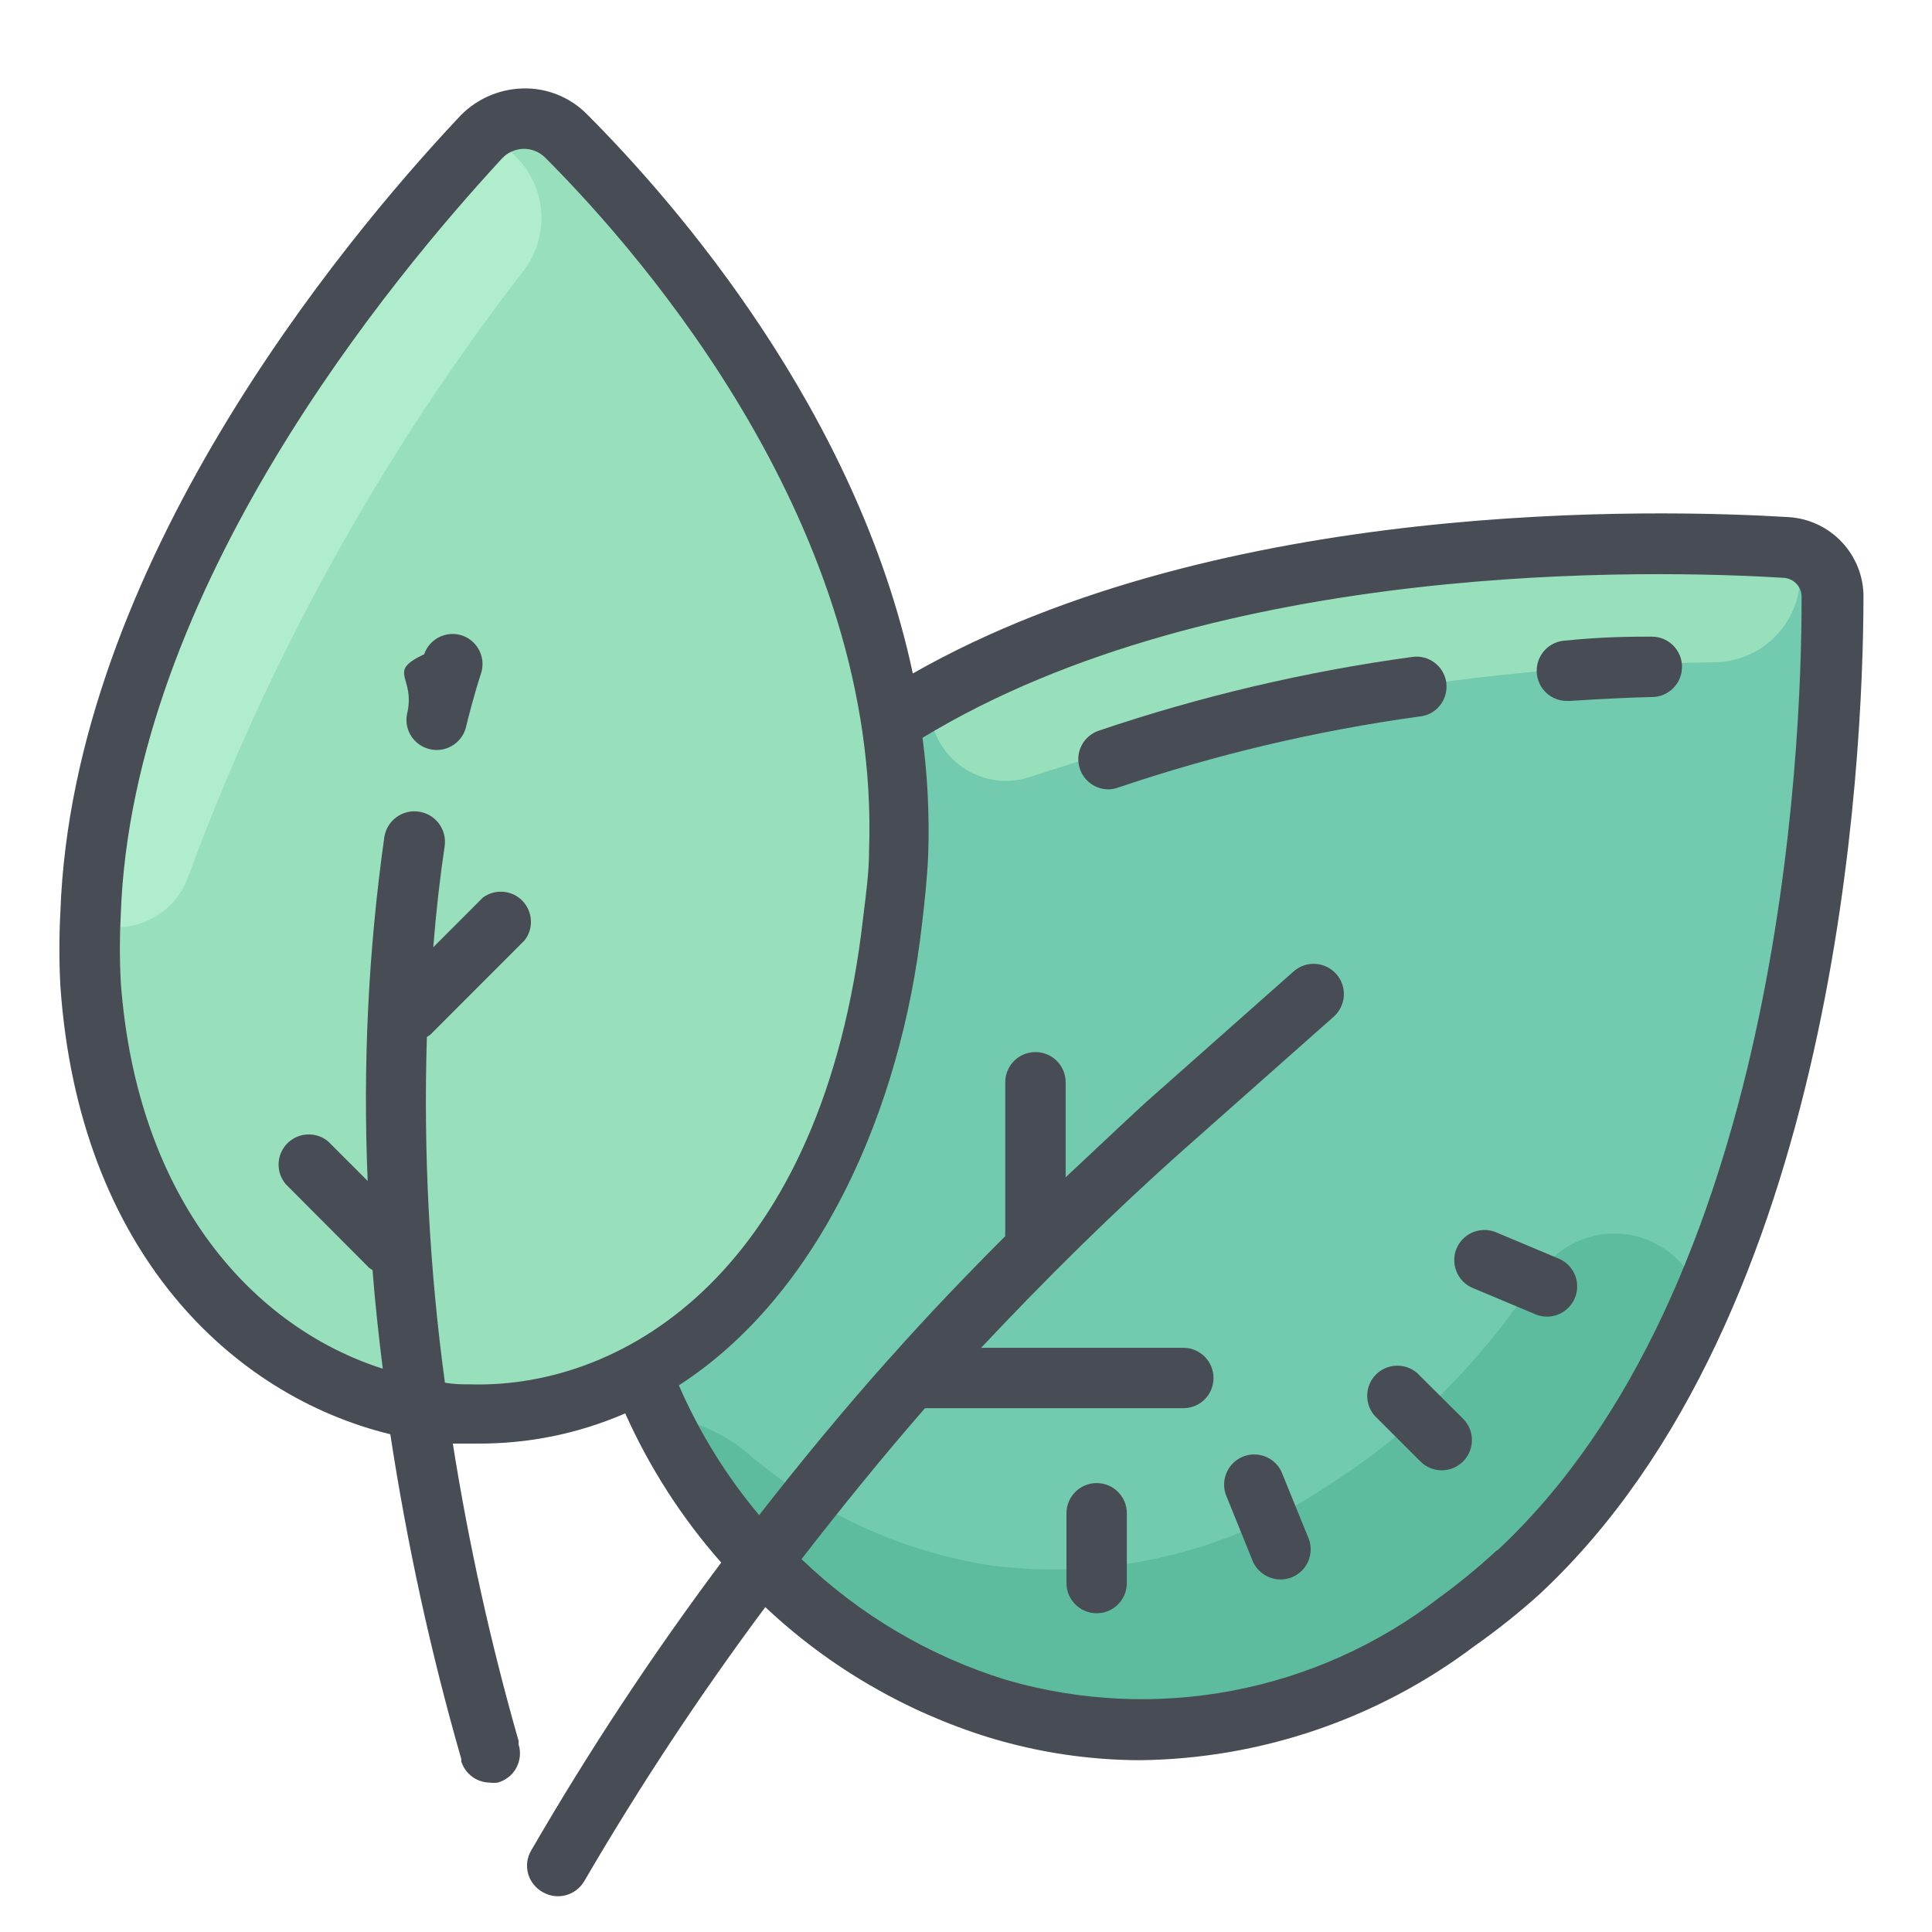
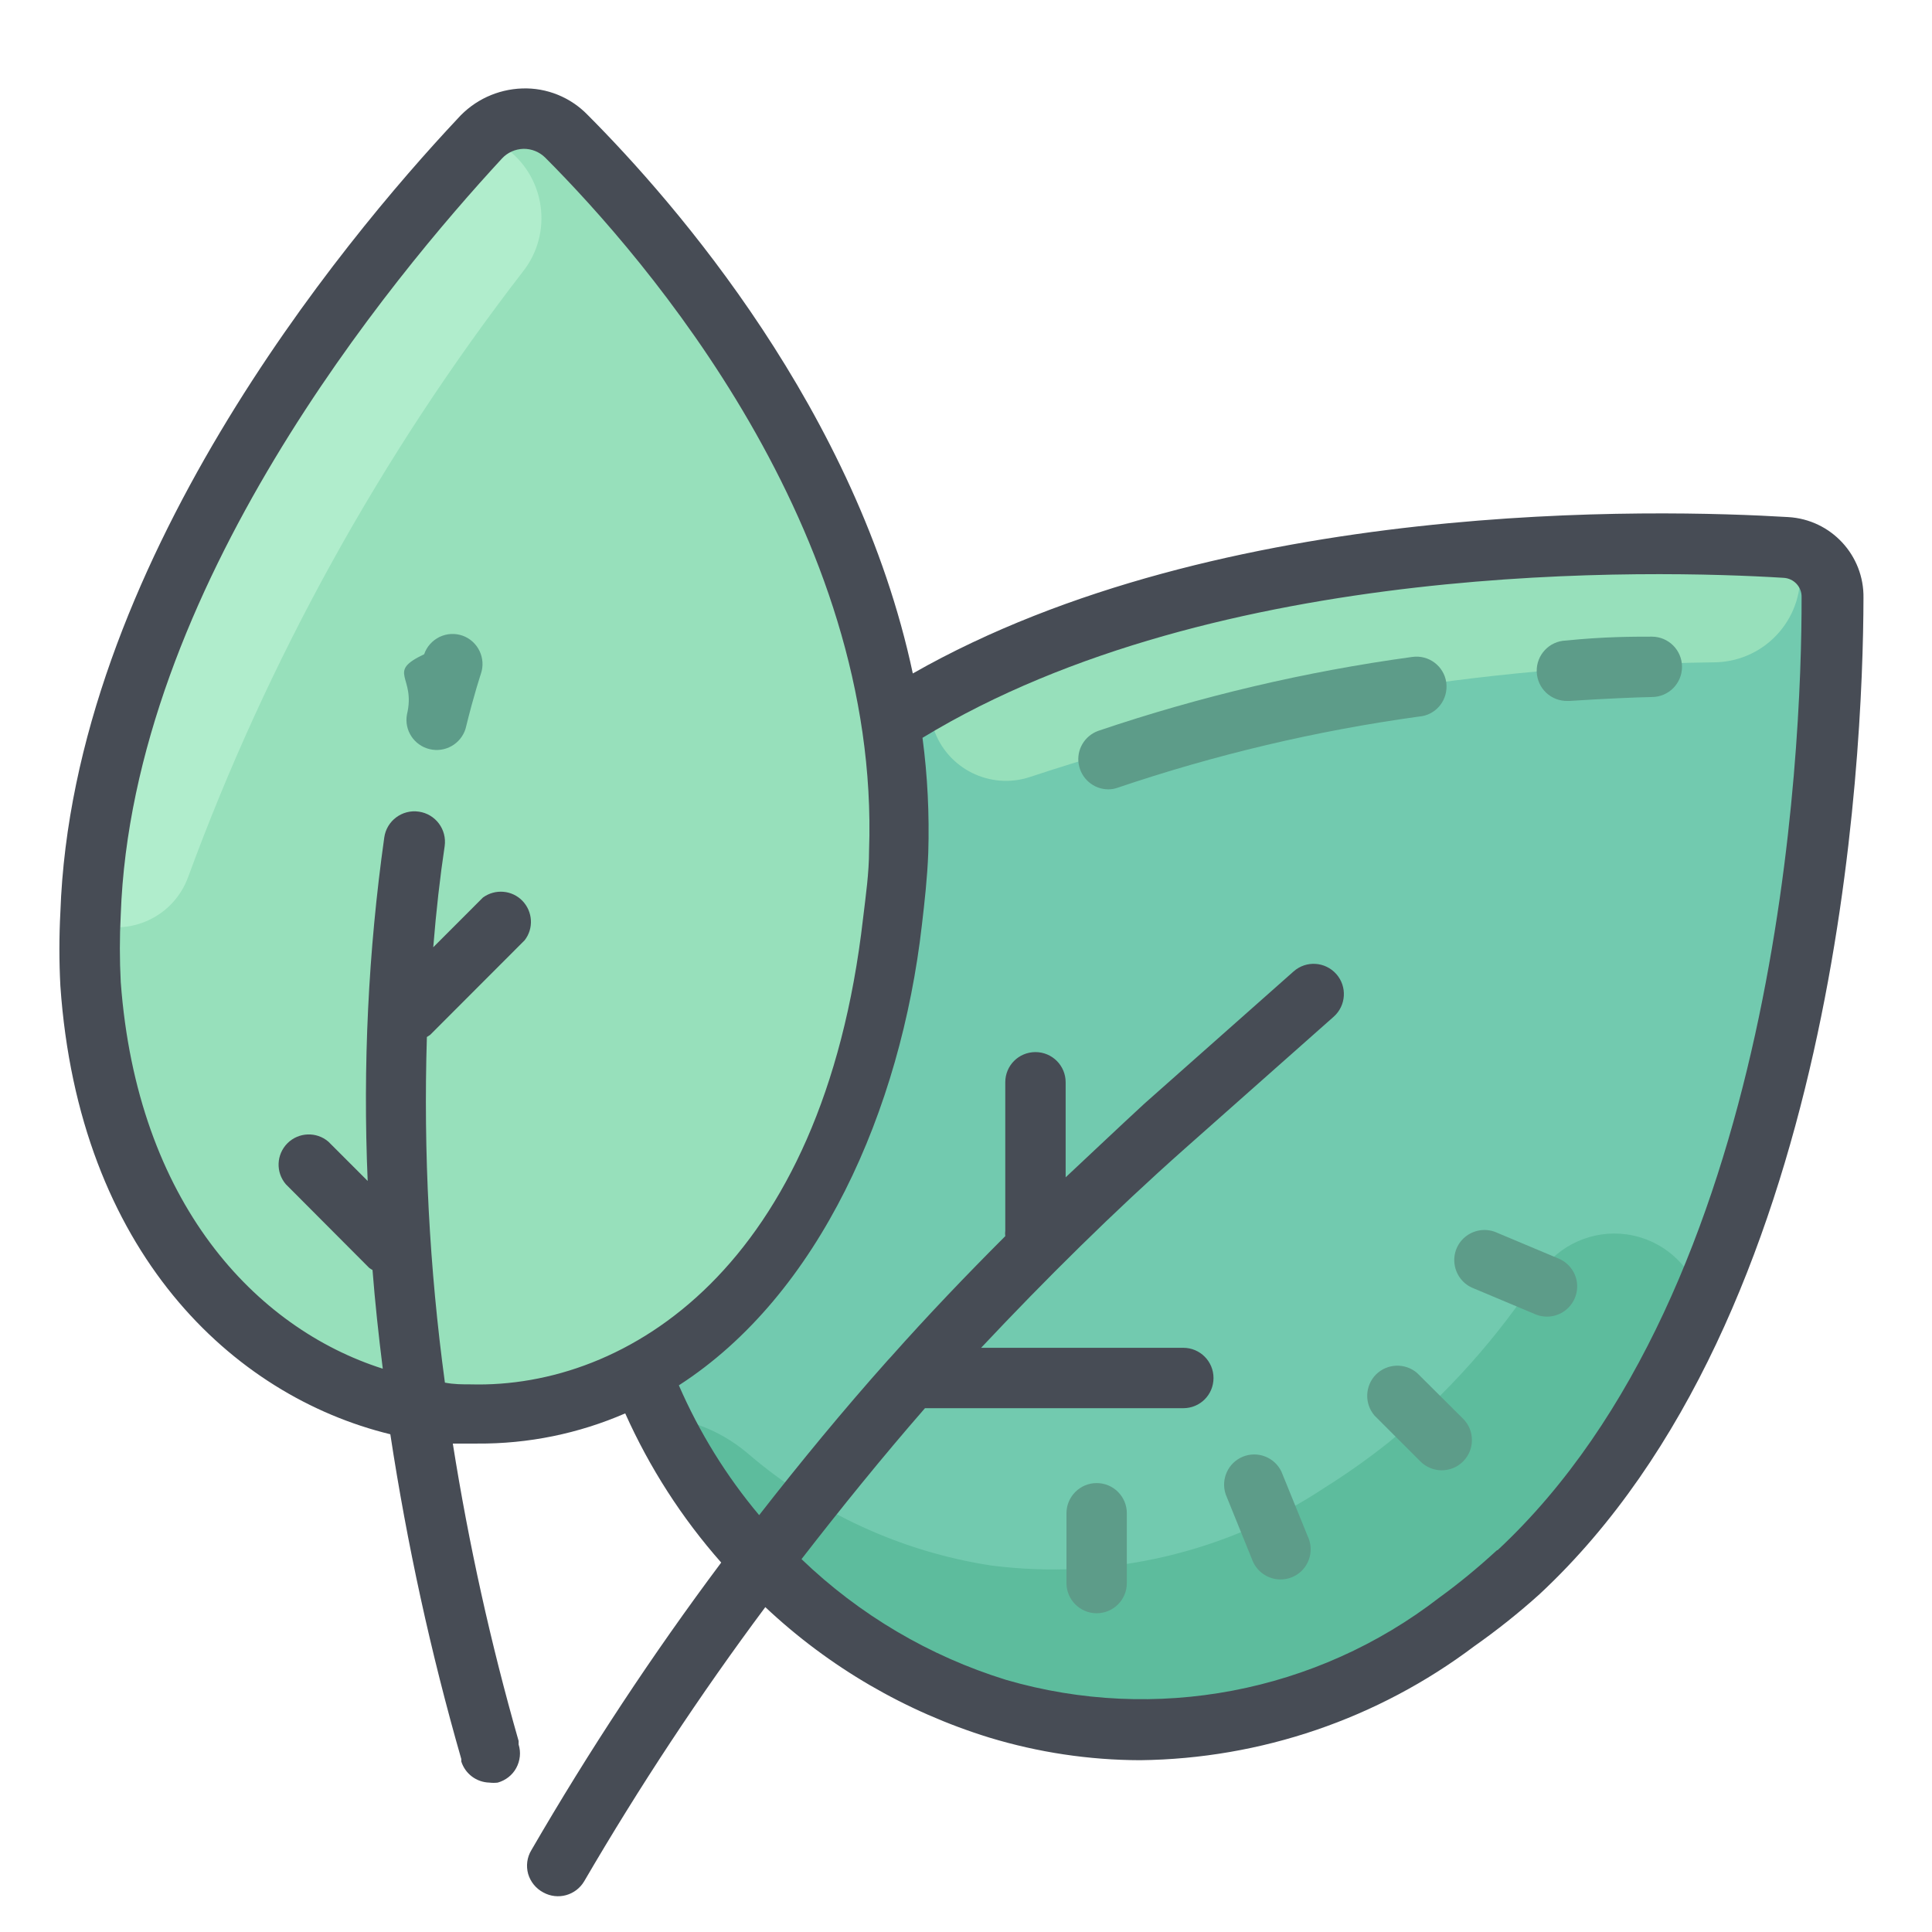
<svg xmlns="http://www.w3.org/2000/svg" x="0px" y="0px" width="100" height="100" viewBox="0 0 64 64" style=";fill:#000000;" class="icon icons8-natural-food">
  <g id="surface1">
    <path style=" fill:#72CAAF;" d="M 60 19.859 C 59.949 18.996 59.234 18.324 58.371 18.32 L 57.609 18.32 C 51.422 18.32 34.301 19.09 25.449 28.02 C 24.848 28.645 24.285 29.309 23.762 30 C 17.762 37.77 19.441 46.43 24.621 52 C 27.867 55.586 32.398 57.746 37.23 58 C 41.566 58.133 45.801 56.688 49.148 53.93 C 49.828 53.391 50.477 52.812 51.09 52.199 C 53.578 49.59 55.504 46.5 56.75 43.121 C 60.27 34.078 60.191 23.68 60 19.859 Z " />
    <path style=" fill:#97E0BB;" d="M 59.629 18.91 C 59.316 18.543 58.863 18.328 58.379 18.32 L 57.621 18.32 C 52.551 18.32 40.121 18.828 30.93 23.949 C 30.93 24.02 30.93 24.078 30.93 24.148 C 31.375 25.465 32.801 26.176 34.121 25.738 C 41.418 23.324 49.043 22.043 56.73 21.941 C 57.523 21.949 58.289 21.629 58.836 21.055 C 59.387 20.48 59.676 19.703 59.629 18.91 Z " />
    <path style=" fill:#5DBC9D;" d="M 53.891 40.891 C 52.758 40.734 51.641 41.234 51 42.18 C 49.629 44.289 47.941 46.18 46 47.781 C 45.332 48.312 44.633 48.809 43.91 49.262 C 40.652 51.434 36.715 52.355 32.828 51.859 C 29.84 51.398 27.043 50.105 24.75 48.129 C 23.785 47.316 22.559 46.883 21.301 46.898 C 22.105 48.773 23.227 50.5 24.609 52 C 26.418 53.953 28.621 55.5 31.07 56.539 C 31.609 56.68 32.148 56.801 32.699 56.891 C 37.887 57.691 43.184 56.539 47.57 53.66 C 48.469 53.102 49.332 52.488 50.16 51.828 C 52.039 50.305 53.719 48.547 55.16 46.602 C 55.641 45.711 56.07 44.789 56.461 43.852 C 56.457 42.363 55.363 41.102 53.891 40.891 Z " />
    <path style=" fill:#97E0BB;" d="M 3 32.602 C 4.301 50.93 27 53 29.578 30.531 C 29.672 29.762 29.762 28.988 29.781 28.199 C 30.172 17.199 22.141 7.91 18.781 4.512 C 18.402 4.121 17.887 3.902 17.344 3.902 C 16.805 3.902 16.285 4.121 15.91 4.512 C 12.371 8.34 3.391 19 3 30.262 C 2.961 31.039 2.961 31.82 3 32.602 Z " />
    <path style=" fill:#B0EDCC;" d="M 16.719 4.879 C 16.238 4.895 15.785 5.117 15.48 5.488 L 15 6.078 C 11.828 10.078 4.52 20.078 2.809 30.48 L 2.988 30.57 L 3 30.57 C 4.309 31.039 5.75 30.367 6.23 29.059 C 8.879 21.844 12.621 15.082 17.32 9 C 17.809 8.383 18.02 7.59 17.906 6.812 C 17.793 6.031 17.363 5.332 16.719 4.879 Z " />
    <path style=" fill:#474c55;" d="M 59.238 17.129 C 54.949 16.871 40.48 16.48 30.238 22.309 C 28.391 13.629 22.371 6.719 19.469 3.809 C 18.902 3.223 18.113 2.902 17.301 2.93 C 16.48 2.957 15.707 3.316 15.16 3.93 C 11.34 8 2.398 18.77 2 30.219 C 1.957 31.031 1.957 31.848 2 32.66 C 2.609 41.461 7.699 46.238 12.93 47.512 C 13.484 51.145 14.266 54.738 15.281 58.27 L 15.281 58.352 C 15.41 58.758 15.781 59.039 16.211 59.051 C 16.305 59.062 16.398 59.062 16.488 59.051 C 16.75 58.977 16.973 58.805 17.102 58.566 C 17.23 58.328 17.262 58.047 17.18 57.789 L 17.18 57.672 C 16.254 54.434 15.527 51.145 15 47.82 L 15.809 47.82 C 17.496 47.832 19.164 47.492 20.711 46.82 C 21.516 48.617 22.586 50.285 23.891 51.762 C 21.609 54.812 19.512 57.996 17.602 61.289 C 17.457 61.527 17.422 61.812 17.496 62.078 C 17.574 62.34 17.754 62.562 18 62.691 C 18.477 62.953 19.074 62.789 19.352 62.32 C 21.18 59.184 23.18 56.152 25.352 53.238 C 27.465 55.227 30 56.703 32.77 57.559 C 34.391 58.051 36.074 58.305 37.77 58.309 C 41.77 58.262 45.645 56.938 48.84 54.531 C 49.594 54 50.316 53.426 51 52.809 C 60.898 43.59 61.719 25.191 61.73 19.809 C 61.754 18.395 60.656 17.211 59.238 17.129 Z M 15.59 45.859 C 15.309 45.859 15.031 45.859 14.738 45.801 C 14.223 42.008 14.023 38.176 14.141 34.352 C 14.18 34.328 14.215 34.305 14.25 34.281 L 17.379 31.148 C 17.684 30.758 17.652 30.199 17.305 29.84 C 16.961 29.484 16.402 29.438 16 29.73 L 14.352 31.379 C 14.449 30.172 14.578 29.039 14.73 28.031 C 14.809 27.477 14.426 26.965 13.875 26.887 C 13.324 26.805 12.809 27.188 12.73 27.738 C 12.199 31.508 12.016 35.316 12.18 39.121 L 10.879 37.82 C 10.484 37.48 9.891 37.504 9.523 37.871 C 9.152 38.242 9.129 38.832 9.469 39.23 L 12.23 42 C 12.266 42.027 12.301 42.051 12.34 42.07 C 12.422 43.121 12.539 44.219 12.68 45.34 C 8.469 44 4.539 39.84 4 32.531 C 3.961 31.789 3.961 31.043 4 30.301 C 4.379 19.512 13 9.18 16.629 5.25 C 16.812 5.051 17.07 4.938 17.34 4.93 C 17.609 4.926 17.867 5.031 18.059 5.219 C 21.41 8.578 29.16 17.551 28.789 28.172 C 28.789 28.91 28.68 29.672 28.59 30.422 C 27.262 42 20.762 46 15.59 45.859 Z M 49.59 51.352 C 48.984 51.91 48.348 52.438 47.68 52.922 C 43.609 56.07 38.273 57.086 33.328 55.648 C 30.789 54.863 28.469 53.492 26.551 51.648 C 27.859 49.961 29.211 48.289 30.641 46.648 L 39.199 46.648 C 39.754 46.648 40.199 46.203 40.199 45.648 C 40.199 45.098 39.754 44.648 39.199 44.648 L 32.5 44.648 C 34.641 42.371 36.871 40.16 39.238 38.059 L 44.18 33.68 C 44.594 33.312 44.633 32.68 44.266 32.266 C 43.898 31.852 43.266 31.812 42.852 32.18 L 37.91 36.559 C 37 37.398 36.16 38.199 35.301 39 L 35.301 35.852 C 35.301 35.297 34.852 34.852 34.301 34.852 C 33.746 34.852 33.301 35.297 33.301 35.852 L 33.301 40.77 C 33.293 40.828 33.293 40.891 33.301 40.949 C 32 42.25 30.73 43.578 29.512 44.949 L 29.41 45.059 C 27.93 46.719 26.512 48.441 25.148 50.191 C 24.059 48.895 23.164 47.445 22.488 45.891 C 27.141 42.891 29.84 36.762 30.539 30.641 C 30.629 29.871 30.719 29.07 30.75 28.25 C 30.789 26.977 30.727 25.703 30.559 24.441 C 40.328 18.5 54.84 18.879 59.078 19.141 C 59.422 19.156 59.688 19.441 59.68 19.781 C 59.691 25 58.922 42.672 49.609 51.352 Z " />
-     <path style=" fill:#474c55;" d="M 54.691 21.09 C 54.102 21.09 53.129 21.09 51.871 21.219 C 51.316 21.238 50.887 21.703 50.906 22.254 C 50.926 22.809 51.387 23.238 51.941 23.219 L 52 23.219 C 53.211 23.141 54.148 23.102 54.719 23.09 C 55.273 23.09 55.719 22.641 55.719 22.09 C 55.719 21.539 55.273 21.09 54.719 21.09 Z " />
-     <path style=" fill:#474c55;" d="M 47.91 22.609 C 47.832 22.062 47.328 21.684 46.781 21.762 C 43.242 22.246 39.762 23.066 36.379 24.211 C 35.926 24.375 35.652 24.84 35.734 25.316 C 35.816 25.793 36.227 26.145 36.711 26.148 C 36.809 26.148 36.906 26.133 37 26.102 C 40.25 25 43.598 24.207 47 23.738 C 47.273 23.719 47.527 23.586 47.699 23.371 C 47.871 23.156 47.945 22.883 47.91 22.609 Z " />
-     <path style=" fill:#474c55;" d="M 46.941 45.48 C 46.543 45.141 45.953 45.164 45.582 45.531 C 45.215 45.902 45.191 46.492 45.531 46.891 L 47.051 48.41 C 47.438 48.801 48.074 48.805 48.465 48.414 C 48.855 48.027 48.859 47.391 48.469 47 Z " />
-     <path style=" fill:#474c55;" d="M 36.328 49.129 C 35.777 49.129 35.328 49.578 35.328 50.129 L 35.328 52.441 C 35.328 52.992 35.777 53.441 36.328 53.441 C 36.883 53.441 37.328 52.992 37.328 52.441 L 37.328 50.129 C 37.328 49.578 36.883 49.129 36.328 49.129 Z " />
-     <path style=" fill:#474c55;" d="M 51.602 41.68 L 49.602 40.84 C 49.27 40.684 48.879 40.723 48.582 40.938 C 48.285 41.156 48.133 41.516 48.184 41.879 C 48.234 42.242 48.477 42.551 48.82 42.68 L 50.82 43.52 C 51.152 43.676 51.543 43.637 51.836 43.422 C 52.133 43.203 52.285 42.844 52.238 42.48 C 52.188 42.117 51.941 41.809 51.602 41.68 Z " />
-     <path style=" fill:#474c55;" d="M 42.449 48.75 C 42.223 48.273 41.66 48.055 41.172 48.254 C 40.684 48.453 40.434 49 40.602 49.5 L 41.469 51.641 C 41.59 51.992 41.895 52.25 42.262 52.309 C 42.629 52.367 42.996 52.219 43.219 51.922 C 43.441 51.621 43.48 51.227 43.32 50.891 Z " />
-     <path style=" fill:#474c55;" d="M 15.328 21.059 C 15.078 20.969 14.805 20.984 14.562 21.098 C 14.324 21.215 14.137 21.418 14.051 21.672 C 12.77 22.281 13.789 22.391 13.48 23.672 C 13.387 24.191 13.715 24.691 14.23 24.816 C 14.742 24.941 15.266 24.645 15.422 24.141 C 15.711 22.961 15.93 22.328 15.93 22.32 C 16.105 21.809 15.84 21.246 15.328 21.059 Z " />
+     <path style=" fill:#5d9c89;" d="M 54.691 21.09 C 54.102 21.09 53.129 21.09 51.871 21.219 C 51.316 21.238 50.887 21.703 50.906 22.254 C 50.926 22.809 51.387 23.238 51.941 23.219 L 52 23.219 C 53.211 23.141 54.148 23.102 54.719 23.09 C 55.273 23.09 55.719 22.641 55.719 22.09 C 55.719 21.539 55.273 21.09 54.719 21.09 Z " />
+     <path style=" fill:#5d9c89;" d="M 47.91 22.609 C 47.832 22.062 47.328 21.684 46.781 21.762 C 43.242 22.246 39.762 23.066 36.379 24.211 C 35.926 24.375 35.652 24.84 35.734 25.316 C 35.816 25.793 36.227 26.145 36.711 26.148 C 36.809 26.148 36.906 26.133 37 26.102 C 40.25 25 43.598 24.207 47 23.738 C 47.273 23.719 47.527 23.586 47.699 23.371 C 47.871 23.156 47.945 22.883 47.91 22.609 Z " />
+     <path style=" fill:#5d9c89;" d="M 46.941 45.48 C 46.543 45.141 45.953 45.164 45.582 45.531 C 45.215 45.902 45.191 46.492 45.531 46.891 L 47.051 48.41 C 47.438 48.801 48.074 48.805 48.465 48.414 C 48.855 48.027 48.859 47.391 48.469 47 Z " />
+     <path style=" fill:#5d9c89;" d="M 36.328 49.129 C 35.777 49.129 35.328 49.578 35.328 50.129 L 35.328 52.441 C 35.328 52.992 35.777 53.441 36.328 53.441 C 36.883 53.441 37.328 52.992 37.328 52.441 L 37.328 50.129 C 37.328 49.578 36.883 49.129 36.328 49.129 Z " />
+     <path style=" fill:#5d9c89;" d="M 51.602 41.68 L 49.602 40.84 C 49.27 40.684 48.879 40.723 48.582 40.938 C 48.285 41.156 48.133 41.516 48.184 41.879 C 48.234 42.242 48.477 42.551 48.82 42.68 L 50.82 43.52 C 51.152 43.676 51.543 43.637 51.836 43.422 C 52.133 43.203 52.285 42.844 52.238 42.48 C 52.188 42.117 51.941 41.809 51.602 41.68 Z " />
+     <path style=" fill:#5d9c89;" d="M 42.449 48.75 C 42.223 48.273 41.66 48.055 41.172 48.254 C 40.684 48.453 40.434 49 40.602 49.5 L 41.469 51.641 C 41.59 51.992 41.895 52.25 42.262 52.309 C 42.629 52.367 42.996 52.219 43.219 51.922 C 43.441 51.621 43.48 51.227 43.32 50.891 Z " />
+     <path style=" fill:#5d9c89;" d="M 15.328 21.059 C 15.078 20.969 14.805 20.984 14.562 21.098 C 14.324 21.215 14.137 21.418 14.051 21.672 C 12.77 22.281 13.789 22.391 13.48 23.672 C 13.387 24.191 13.715 24.691 14.23 24.816 C 14.742 24.941 15.266 24.645 15.422 24.141 C 15.711 22.961 15.93 22.328 15.93 22.32 C 16.105 21.809 15.84 21.246 15.328 21.059 Z " />
  </g>
</svg>
